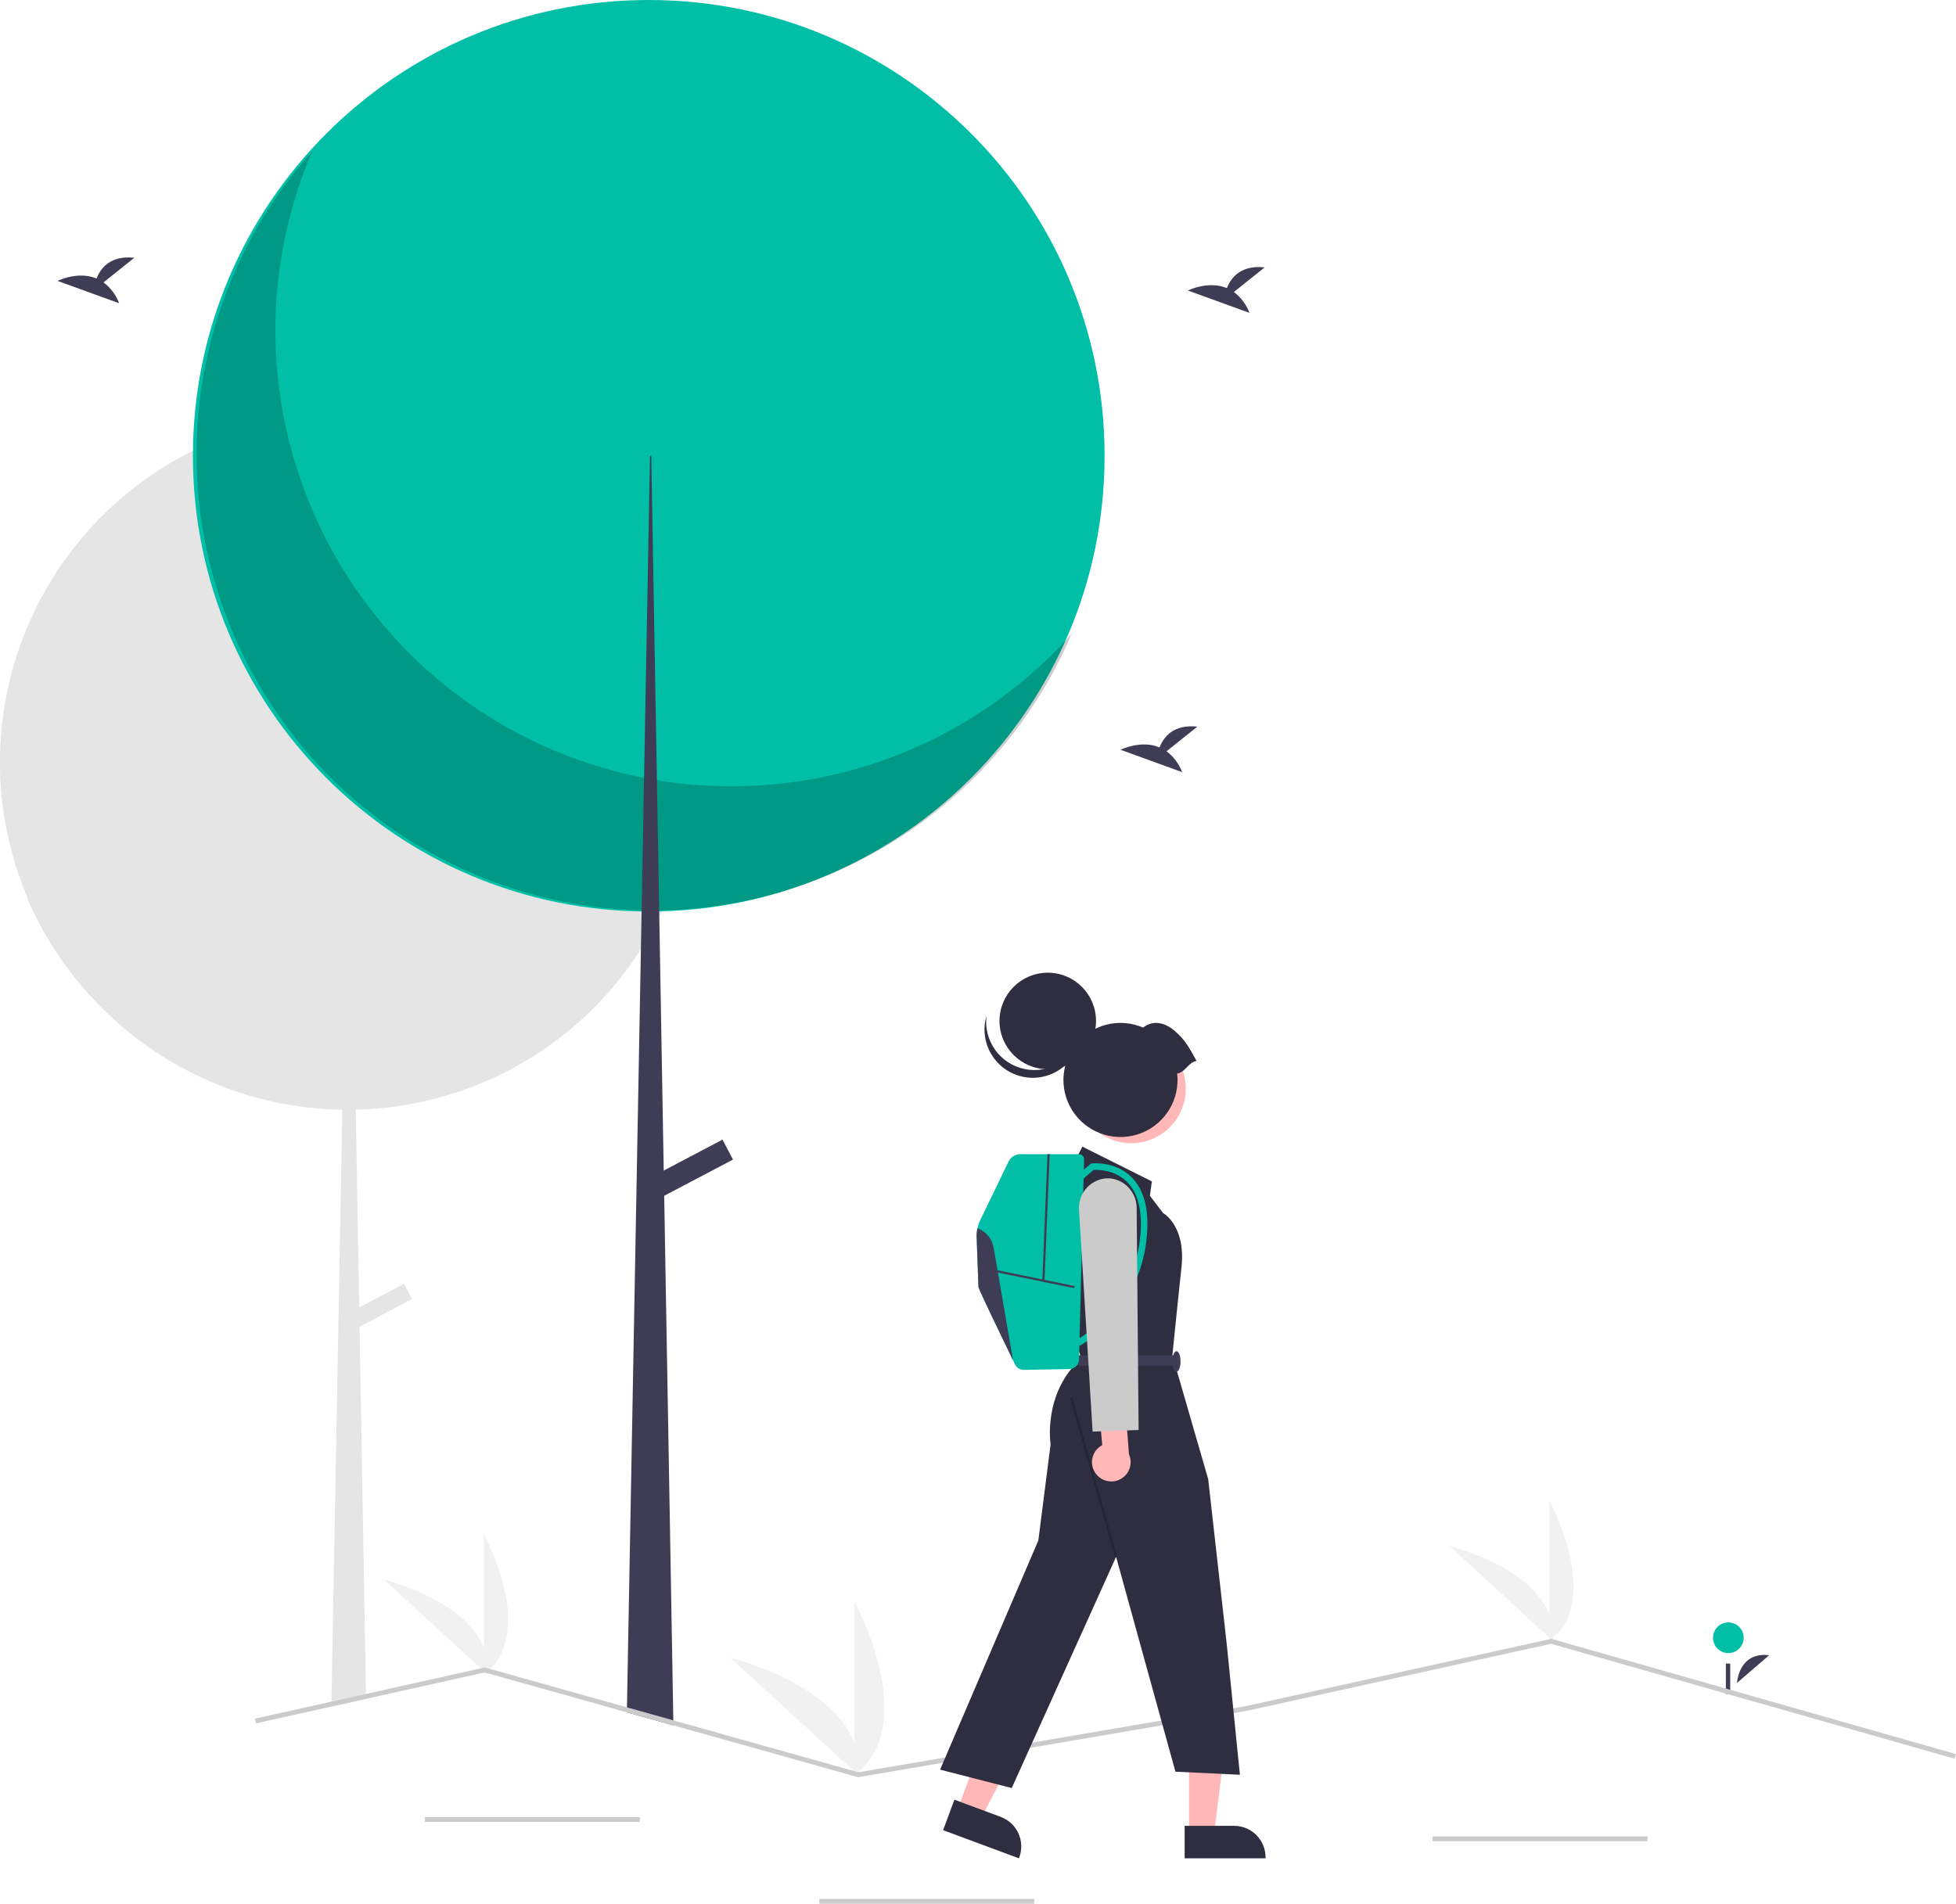
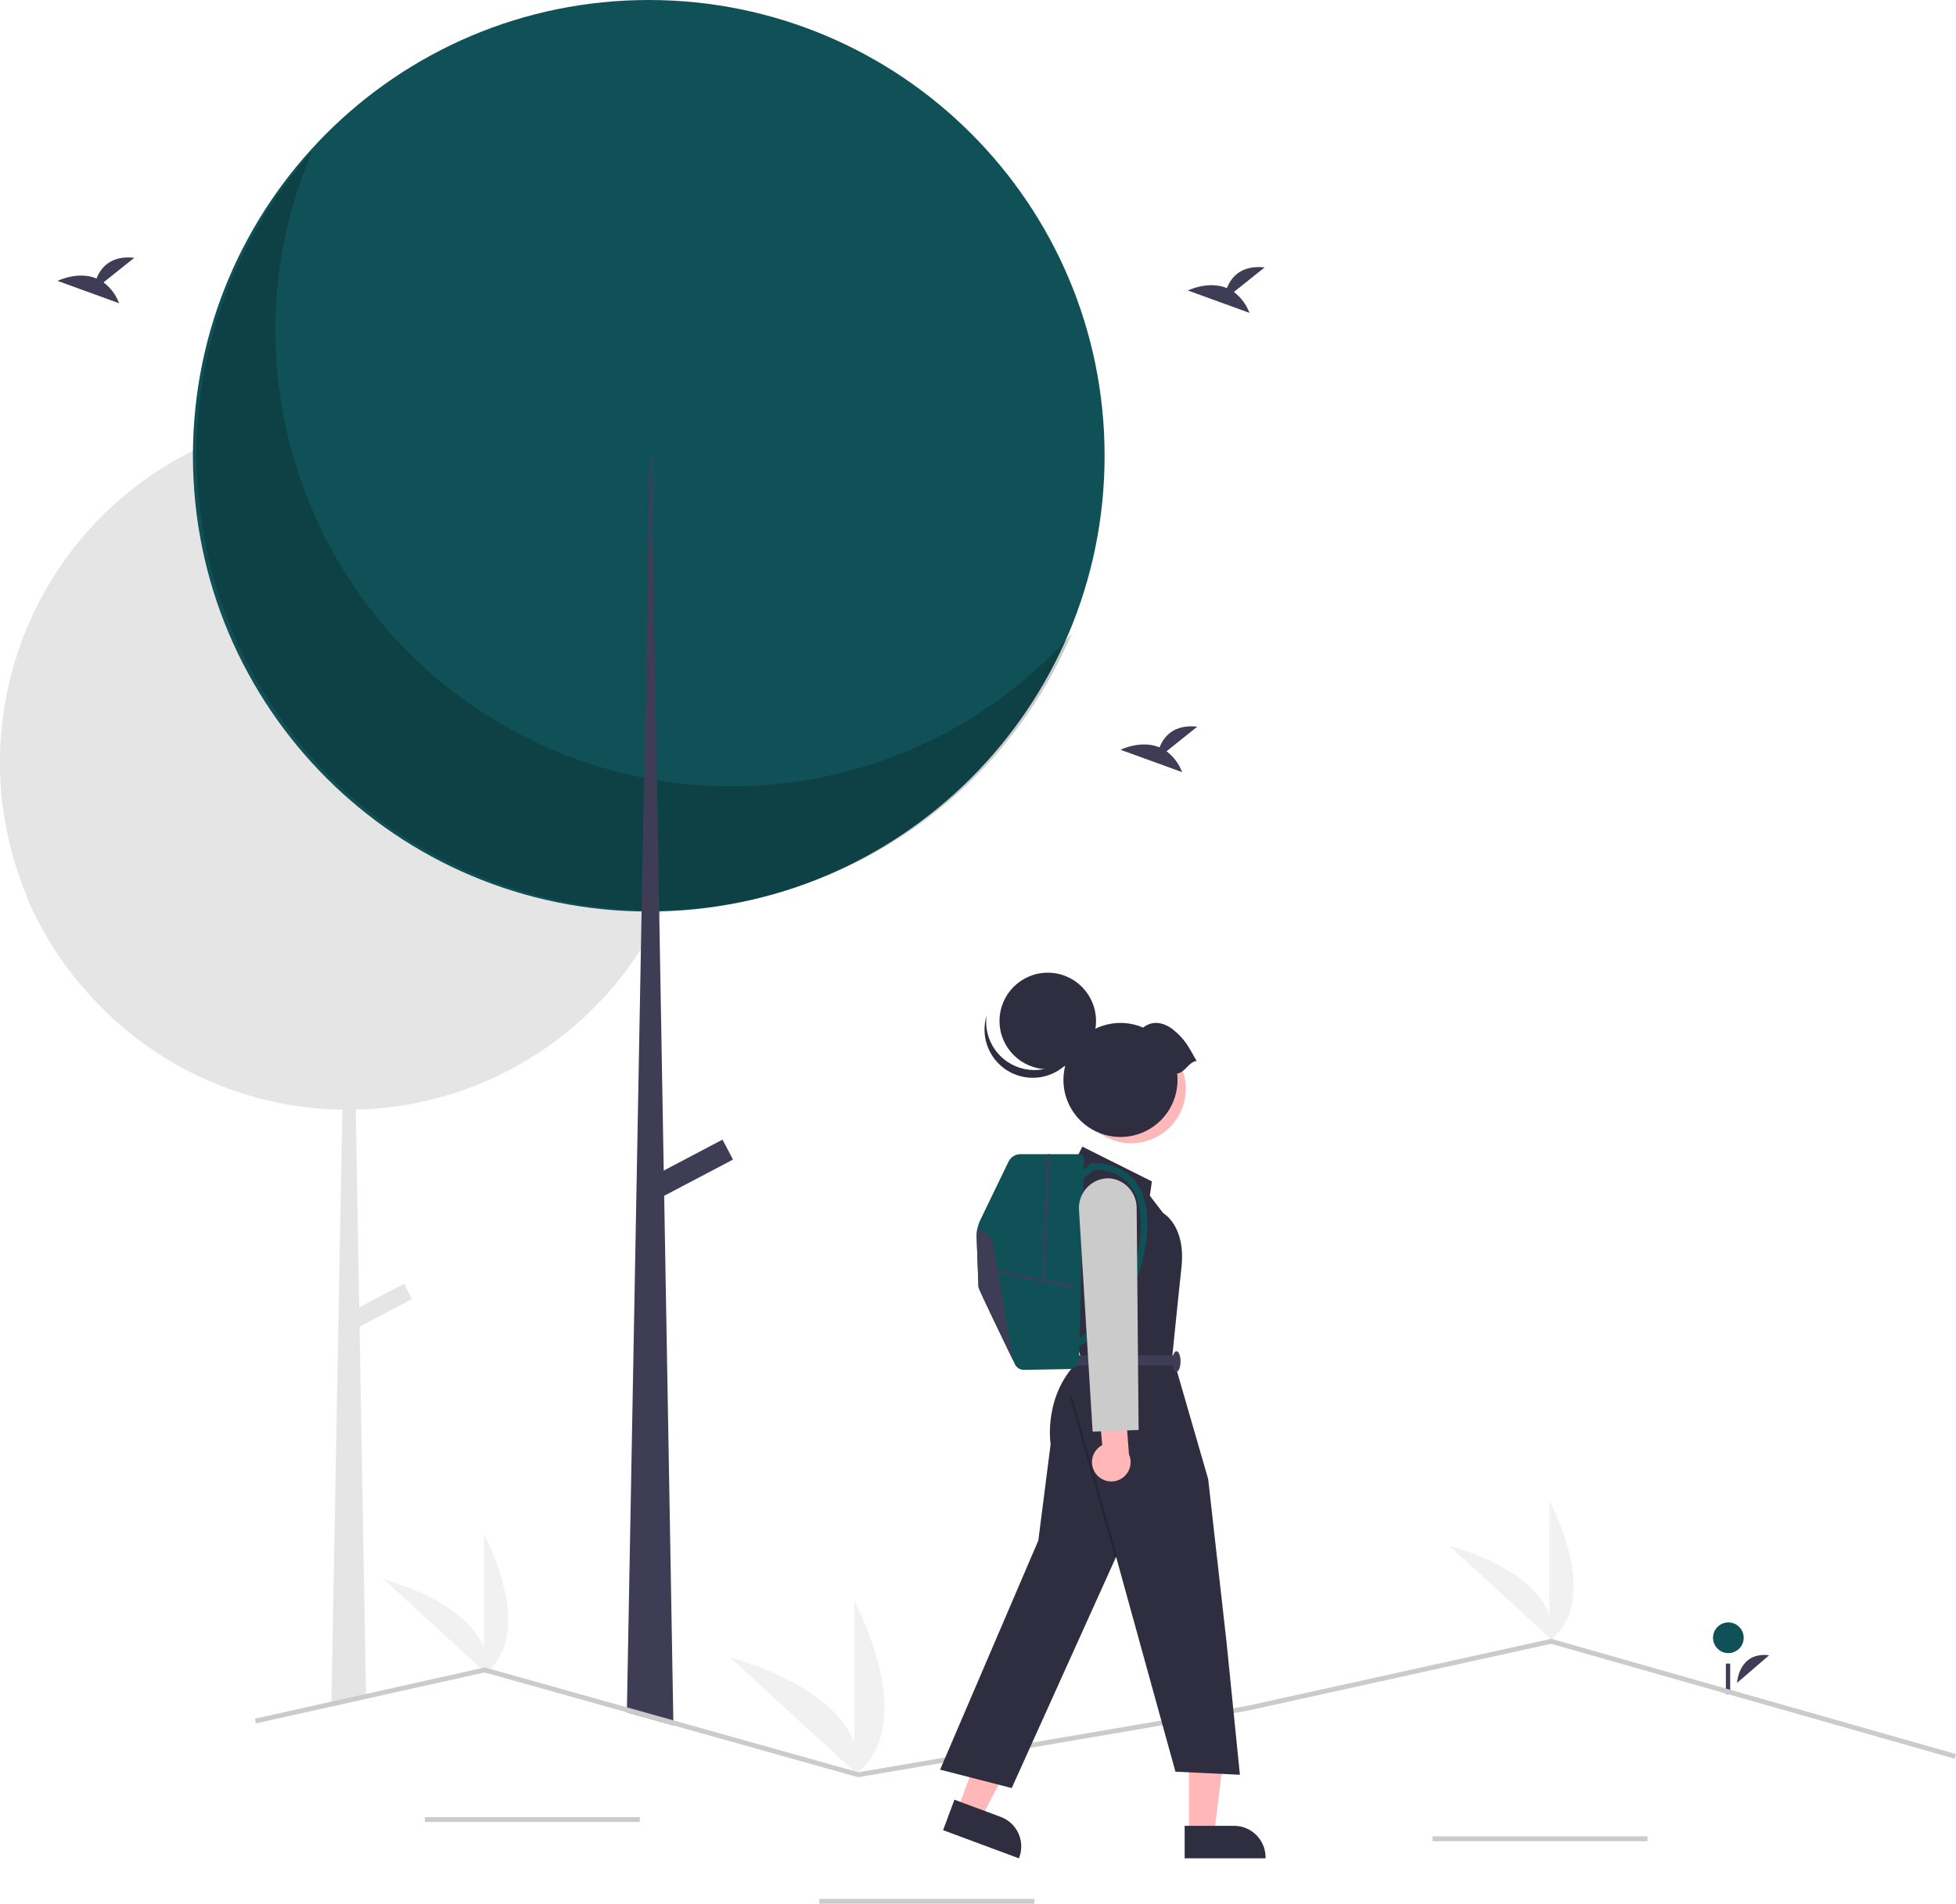
<svg xmlns="http://www.w3.org/2000/svg" data-name="Layer 1" width="813.31" height="791.716" viewBox="0 0 813.31 791.716">
  <path d="M915.604,754.032s.622-13.027,13.366-11.513" transform="translate(-193.3452 -54.14185)" fill="#3f3d56" />
-   <circle cx="718.658" cy="681.115" r="6.379" fill="#00bfa6" />
+   <circle cx="718.658" cy="681.115" r="6.379" fill="#105157" />
  <rect x="717.62" y="691.857" width="1.801" height="12.604" fill="#3f3d56" />
  <path d="M482.565,371.062q0,4.785-.31,9.49a143.754,143.754,0,0,1-13.47,52.19c-.06.14-.13.27-.19.4-.36.76-.73,1.52-1.11,2.27a142.036,142.036,0,0,1-7.65,13.5,144.462,144.462,0,0,1-118.56,66.72l1.43,82.24,18.65-9.82,3.33,6.33-21.84,11.5,2.67,152.74.03,2.04-14.42,3.21.03-2.05,4.54-246.18a144.175,144.175,0,0,1-102-44.38c-.91-.94-1.81-1.91-2.69-2.87-.04-.04-.07-.08-.1-.11a144.767,144.767,0,0,1-26.34-40.76c.14.16.29.31.43.47a144.642,144.642,0,0,1,68.58-186.38c.5-.25,1.01-.49,1.51-.74a144.752,144.752,0,0,1,187.53,56.93c.88,1.48,1.73,2.99,2.55,4.51A143.852,143.852,0,0,1,482.565,371.062Z" transform="translate(-193.3452 -54.14185)" fill="#e5e5e5" />
-   <circle cx="269.754" cy="189.539" r="189.539" fill="#00bfa6" />
+   <circle cx="269.754" cy="189.539" r="189.539" fill="#105157" />
  <path d="M323.149,117.084C281.998,213.344,326.672,324.739,422.933,365.89a189.554,189.554,0,0,0,216.045-48.204C597.831,413.95,486.438,458.631,390.174,417.484S249.23,264.944,290.377,168.68A189.556,189.556,0,0,1,323.149,117.084Z" transform="translate(-193.3452 -54.14185)" opacity="0.2" style="isolation:isolate" />
  <polygon points="280.01 717.56 260.65 712.13 260.69 710.05 266.49 394.77 266.78 379.05 266.79 378.59 267.8 323.51 269.27 243.67 269.27 243.66 270.27 189.54 270.8 189.54 271.82 248.17 273.15 324.48 274.1 378.63 274.1 379.03 274.14 381.26 274.14 381.27 275.98 486.82 276.17 497.31 279.97 715.46 280.01 717.56" fill="#3f3d56" />
  <rect x="462.578" y="535.801" width="35.408" height="9.373" transform="translate(-389.8361 231.8348) rotate(-27.76587)" fill="#3f3d56" />
  <rect x="176.669" y="755.716" width="89.372" height="2" fill="#cbcbcb" />
  <rect x="340.668" y="789.716" width="89.372" height="2" fill="#cbcbcb" />
  <rect x="595.668" y="763.716" width="89.372" height="2" fill="#cbcbcb" />
  <path d="M837.565,736.482V678.308S860.236,719.551,837.565,736.482Z" transform="translate(-193.3452 -54.14185)" fill="#f1f1f1" />
  <path d="M838.965,736.472l-42.854-39.341S841.825,708.321,838.965,736.472Z" transform="translate(-193.3452 -54.14185)" fill="#f1f1f1" />
  <path d="M394.565,750.482V692.308S417.236,733.551,394.565,750.482Z" transform="translate(-193.3452 -54.14185)" fill="#f1f1f1" />
  <path d="M395.965,750.472l-42.854-39.341S398.825,722.321,395.965,750.472Z" transform="translate(-193.3452 -54.14185)" fill="#f1f1f1" />
  <path d="M548.565,792.482v-72.34S576.757,771.428,548.565,792.482Z" transform="translate(-193.3452 -54.14185)" fill="#f1f1f1" />
  <path d="M550.306,792.469,497.017,743.548S553.862,757.463,550.306,792.469Z" transform="translate(-193.3452 -54.14185)" fill="#f1f1f1" />
  <polygon points="813.31 729.49 812.76 731.42 644.93 683.62 518.5 711.49 356.81 739.11 356.59 739.05 280.01 717.56 260.65 712.13 201.52 695.53 152.2 706.52 137.78 709.73 106.43 716.72 106 714.77 137.81 707.68 152.17 704.48 201.58 693.47 201.82 693.53 260.69 710.05 279.97 715.46 356.91 737.06 518.11 709.53 644.99 681.56 645.24 681.62 813.31 729.49" fill="#cbcbcb" />
  <path d="M706.396,175.579l12.795-10.233c-9.94-1.097-14.024,4.324-15.695,8.615-7.765-3.224-16.219,1.001-16.219,1.001l25.6,9.294A19.372,19.372,0,0,0,706.396,175.579Z" transform="translate(-193.3452 -54.14185)" fill="#3f3d56" />
  <path d="M236.396,171.579l12.795-10.233c-9.94-1.097-14.024,4.324-15.695,8.615-7.765-3.224-16.219,1.001-16.219,1.001l25.6,9.294A19.372,19.372,0,0,0,236.396,171.579Z" transform="translate(-193.3452 -54.14185)" fill="#3f3d56" />
  <path d="M678.396,366.579l12.795-10.233c-9.94-1.097-14.024,4.324-15.695,8.615-7.765-3.224-16.219,1.001-16.219,1.001l25.6,9.294A19.372,19.372,0,0,0,678.396,366.579Z" transform="translate(-193.3452 -54.14185)" fill="#3f3d56" />
  <polygon points="398.156 752.578 407.935 756.211 426.602 720.221 412.169 714.859 398.156 752.578" fill="#ffb7b7" />
  <path d="M590.193,802.6l19.258,7.155.001 0a13.093,13.093,0,0,1,7.713,16.833l-.148.399L585.485,815.272Z" transform="translate(-193.3452 -54.14185)" fill="#2f2e41" />
  <polygon points="494.392 762.733 504.824 762.732 509.787 722.494 494.39 722.495 494.392 762.733" fill="#ffb7b7" />
  <path d="M685.927,813.469l20.545-.001h.001A13.093,13.093,0,0,1,719.565,826.56v.425l-33.638.001Z" transform="translate(-193.3452 -54.14185)" fill="#2f2e41" />
  <path d="M639.975,537.805l3.404-6.807,28.931,14.466-.851,5.956,5.531,7.233s9.36,5.106,7.658,22.124l-1.702,16.168-2.127,20.848,14.891,51.481,7.658,68.074L708.9,792.231l-26.804-1.276-24.677-89.347-43.397,96.154L584.24,790.104l40.844-95.303,5.106-39.993s-3.404-21.273,12.764-35.739l-2.553-7.658V601.973l-8.509-45.022Z" transform="translate(-193.3452 -54.14185)" fill="#2f2e41" />
  <rect x="647.559" y="633.941" width="1" height="68.961" transform="translate(-350.4604 146.8801) rotate(-15.75119)" opacity="0.2" />
  <rect x="640.826" y="617.792" width="41.695" height="4.255" transform="translate(1130.002 1185.697) rotate(-180)" fill="#3f3d56" />
  <ellipse cx="489.176" cy="566.203" rx="1.702" ry="4.255" fill="#3f3d56" />
  <circle cx="663.719" cy="506.898" r="22.682" transform="translate(-292.7662 792.0001) rotate(-61.33678)" fill="#ffb7b7" />
  <circle cx="435.665" cy="424.594" r="20.066" fill="#2f2e41" />
  <path d="M603.546,476.586a20.067,20.067,0,1,0,39.143,8.229,20.067,20.067,0,0,1-39.143-8.229Z" transform="translate(-193.3452 -54.14185)" fill="#2f2e41" />
  <path d="M682.818,500.601a23.724,23.724,0,1,1-14.157-19.1c3.963-3.196,8.876-2.205,12.87,1.167,4.517,3.813,5.857,6.433,9.36,12.705C687.446,495.857,686.263,500.117,682.818,500.601Z" transform="translate(-193.3452 -54.14185)" fill="#2f2e41" />
-   <path d="M599.444,568.812c.254,6.722.757,19.953.757,20.628,0,.712,10.031,21.48,14.364,30.419v.005c.308.63.585,1.201.83,1.704a4.028,4.028,0,0,0,3.703,2.275l18.937-.34a4.036,4.036,0,0,0,3.966-3.934l2.112-83.315a2.06,2.06,0,0,0-2.058-2.112H617.634a5.491,5.491,0,0,0-4.941,3.1l-11.721,24.25a15.499,15.499,0,0,0-1.528,7.32Z" transform="translate(-193.3452 -54.14185)" fill="#00bfa6" />
-   <path d="M642.331,613.852A54.232,54.232,0,0,0,655.27,602.916a60.008,60.008,0,0,0,14.955-34.888c.963-11.072-1.234-19.303-6.53-24.463-6.732-6.559-15.894-5.606-16.281-5.562l-.41.046-6.208,5.253,1.757,2.076,5.554-4.7c1.7-.085,8.641-.103,13.712,4.856,4.667,4.565,6.584,12.054,5.696,22.258a57.308,57.308,0,0,1-14.208,33.237,52.656,52.656,0,0,1-12.29,10.44Z" transform="translate(-193.3452 -54.14185)" fill="#00bfa6" />
+   <path d="M599.444,568.812c.254,6.722.757,19.953.757,20.628,0,.712,10.031,21.48,14.364,30.419v.005c.308.63.585,1.201.83,1.704a4.028,4.028,0,0,0,3.703,2.275l18.937-.34a4.036,4.036,0,0,0,3.966-3.934l2.112-83.315a2.06,2.06,0,0,0-2.058-2.112H617.634a5.491,5.491,0,0,0-4.941,3.1l-11.721,24.25a15.499,15.499,0,0,0-1.528,7.32Z" transform="translate(-193.3452 -54.14185)" fill="#105157" />
+   <path d="M642.331,613.852A54.232,54.232,0,0,0,655.27,602.916a60.008,60.008,0,0,0,14.955-34.888c.963-11.072-1.234-19.303-6.53-24.463-6.732-6.559-15.894-5.606-16.281-5.562l-.41.046-6.208,5.253,1.757,2.076,5.554-4.7c1.7-.085,8.641-.103,13.712,4.856,4.667,4.565,6.584,12.054,5.696,22.258a57.308,57.308,0,0,1-14.208,33.237,52.656,52.656,0,0,1-12.29,10.44Z" transform="translate(-193.3452 -54.14185)" fill="#105157" />
  <rect x="623.091" y="569.151" width="0.906" height="33.78" transform="translate(-269.3066 1024.791) rotate(-78.39377)" fill="#3f3d56" />
  <rect x="601.931" y="560.014" width="52.695" height="0.907" transform="translate(-150.6921 1111.222) rotate(-87.66255)" fill="#3f3d56" />
  <path d="M599.444,568.812c.254,6.722.757,19.953.757,20.628,0,.712,10.031,21.48,14.364,30.419l-8.077-46.899a10.338,10.338,0,0,0-6.713-7.973A15.214,15.214,0,0,0,599.444,568.812Z" transform="translate(-193.3452 -54.14185)" fill="#3f3d56" />
  <path d="M649.07,667.1a7.979,7.979,0,0,1,2.595-11.957l-1.642-18.16,10.792-3.689,1.958,25.677a8.022,8.022,0,0,1-13.704,8.128Z" transform="translate(-193.3452 -54.14185)" fill="#ffb7b7" />
  <path d="M642.006,557.5a12.45,12.45,0,0,1,8.422-12.742,11.309,11.309,0,0,1,7.113.006,12.449,12.449,0,0,1,8.433,11.849l.809,92.222-19.123.693Z" transform="translate(-193.3452 -54.14185)" fill="#cbcbcb" />
</svg>
